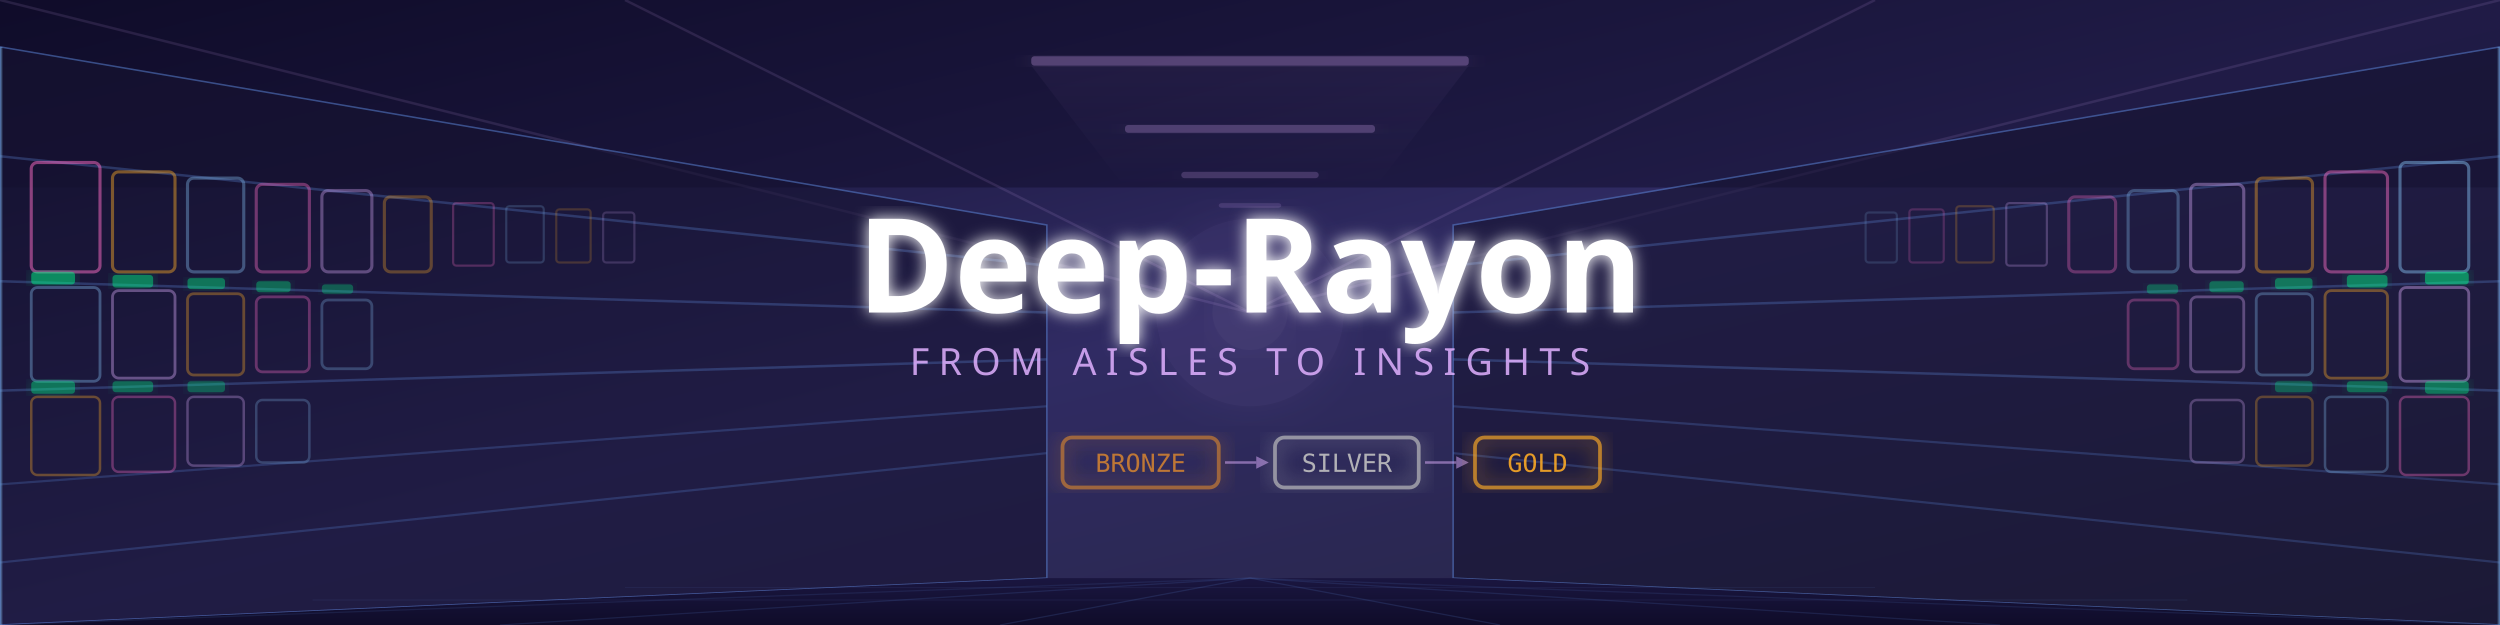
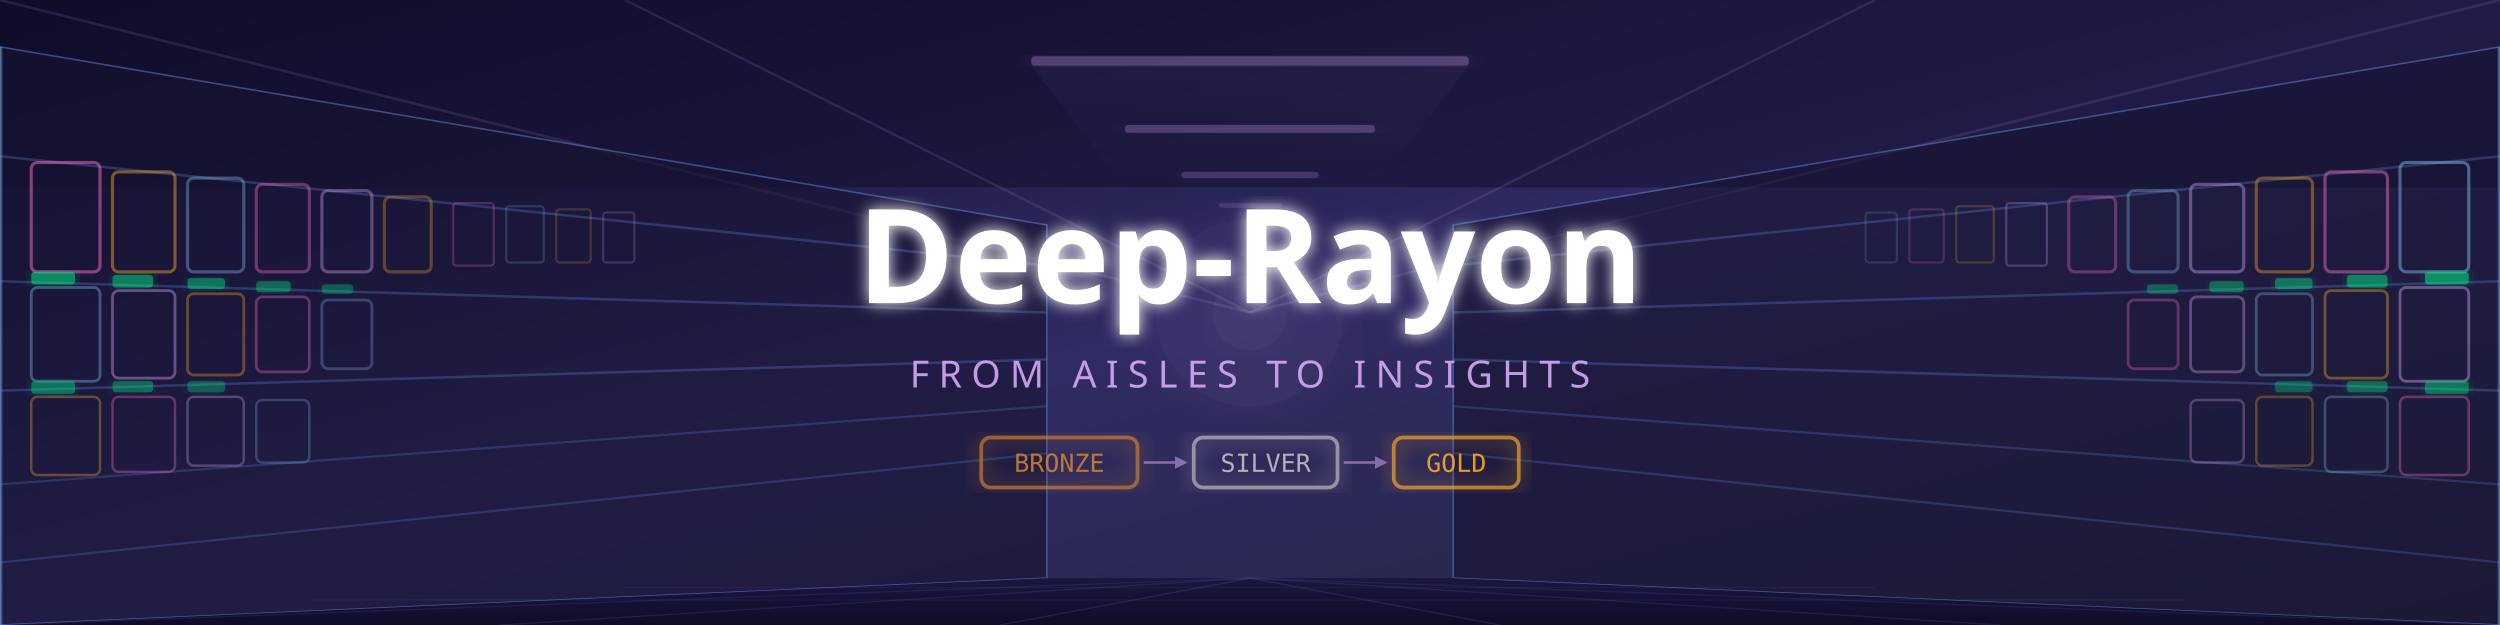
<svg xmlns="http://www.w3.org/2000/svg" viewBox="0 0 800 200" width="800" height="200">
  <defs>
    <linearGradient id="bg" x1="0%" y1="0%" x2="100%" y2="100%">
      <stop offset="0%" style="stop-color:#0f0c29" />
      <stop offset="50%" style="stop-color:#302b63" />
      <stop offset="100%" style="stop-color:#24243e" />
    </linearGradient>
    <linearGradient id="floorGrad" x1="0%" y1="0%" x2="0%" y2="100%">
      <stop offset="0%" style="stop-color:#1a1640" />
      <stop offset="100%" style="stop-color:#0f0c29" />
    </linearGradient>
    <linearGradient id="shelfLeft" x1="100%" y1="0%" x2="0%" y2="0%">
      <stop offset="0%" style="stop-color:#5277C3;stop-opacity:0.5" />
      <stop offset="100%" style="stop-color:#302b63;stop-opacity:0.1" />
    </linearGradient>
    <linearGradient id="shelfRight" x1="0%" y1="0%" x2="100%" y2="0%">
      <stop offset="0%" style="stop-color:#5277C3;stop-opacity:0.5" />
      <stop offset="100%" style="stop-color:#302b63;stop-opacity:0.1" />
    </linearGradient>
    <linearGradient id="ceilingLight" x1="0%" y1="0%" x2="0%" y2="100%">
      <stop offset="0%" style="stop-color:#e0b0ff;stop-opacity:0.3" />
      <stop offset="100%" style="stop-color:#e0b0ff;stop-opacity:0" />
    </linearGradient>
    <filter id="glow">
      <feGaussianBlur stdDeviation="3" result="blur" />
      <feMerge>
        <feMergeNode in="blur" />
        <feMergeNode in="SourceGraphic" />
      </feMerge>
    </filter>
    <filter id="textGlow">
      <feGaussianBlur stdDeviation="2.5" result="blur" />
      <feMerge>
        <feMergeNode in="blur" />
        <feMergeNode in="SourceGraphic" />
      </feMerge>
    </filter>
    <filter id="softGlow">
      <feGaussianBlur stdDeviation="6" result="blur" />
      <feMerge>
        <feMergeNode in="blur" />
        <feMergeNode in="SourceGraphic" />
      </feMerge>
    </filter>
  </defs>
  <rect width="800" height="200" fill="url(#bg)" />
  <rect x="0" y="0" width="800" height="60" fill="#0f0c29" opacity="0.5" />
  <line x1="400" y1="100" x2="0" y2="0" stroke="#e0b0ff" stroke-width="0.8" opacity="0.12" />
  <line x1="400" y1="100" x2="200" y2="0" stroke="#e0b0ff" stroke-width="0.8" opacity="0.12" />
  <line x1="400" y1="100" x2="600" y2="0" stroke="#e0b0ff" stroke-width="0.8" opacity="0.12" />
  <line x1="400" y1="100" x2="800" y2="0" stroke="#e0b0ff" stroke-width="0.8" opacity="0.12" />
  <rect x="330" y="18" width="140" height="3" rx="1" fill="#e0b0ff" opacity="0.3" filter="url(#glow)" />
  <rect x="360" y="40" width="80" height="2.5" rx="1" fill="#e0b0ff" opacity="0.25" filter="url(#glow)" />
  <rect x="378" y="55" width="44" height="2" rx="1" fill="#e0b0ff" opacity="0.2" filter="url(#glow)" />
  <rect x="390" y="65" width="20" height="1.5" rx="1" fill="#e0b0ff" opacity="0.15" filter="url(#glow)" />
  <polygon points="330,21 470,21 440,60 360,60" fill="url(#ceilingLight)" opacity="0.15" />
  <polygon points="0,15 335,72 335,185 0,200" fill="#151230" stroke="#5277C3" stroke-width="0.5" opacity="0.6" />
  <line x1="0" y1="50" x2="335" y2="85" stroke="#5277C3" stroke-width="0.8" opacity="0.35" />
  <line x1="0" y1="90" x2="335" y2="100" stroke="#5277C3" stroke-width="0.8" opacity="0.35" />
  <line x1="0" y1="125" x2="335" y2="115" stroke="#5277C3" stroke-width="0.8" opacity="0.35" />
  <line x1="0" y1="155" x2="335" y2="130" stroke="#5277C3" stroke-width="0.7" opacity="0.3" />
  <line x1="0" y1="180" x2="335" y2="145" stroke="#5277C3" stroke-width="0.7" opacity="0.3" />
  <line x1="0" y1="15" x2="0" y2="200" stroke="#7eb5e6" stroke-width="1.5" opacity="0.4" />
  <rect x="10" y="52" width="22" height="35" rx="2" fill="none" stroke="#ff6ec7" stroke-width="1" opacity="0.5" />
  <rect x="36" y="55" width="20" height="32" rx="2" fill="none" stroke="#f9a825" stroke-width="1" opacity="0.45" />
  <rect x="60" y="57" width="18" height="30" rx="2" fill="none" stroke="#7eb5e6" stroke-width="1" opacity="0.4" />
  <rect x="82" y="59" width="17" height="28" rx="2" fill="none" stroke="#ff6ec7" stroke-width="1" opacity="0.38" />
  <rect x="103" y="61" width="16" height="26" rx="2" fill="none" stroke="#e0b0ff" stroke-width="1" opacity="0.35" />
  <rect x="123" y="63" width="15" height="24" rx="2" fill="none" stroke="#f9a825" stroke-width="1" opacity="0.32" />
  <rect x="10" y="92" width="22" height="30" rx="2" fill="none" stroke="#7eb5e6" stroke-width="0.9" opacity="0.4" />
  <rect x="36" y="93" width="20" height="28" rx="2" fill="none" stroke="#e0b0ff" stroke-width="0.9" opacity="0.38" />
  <rect x="60" y="94" width="18" height="26" rx="2" fill="none" stroke="#f9a825" stroke-width="0.9" opacity="0.35" />
  <rect x="82" y="95" width="17" height="24" rx="2" fill="none" stroke="#ff6ec7" stroke-width="0.9" opacity="0.33" />
  <rect x="103" y="96" width="16" height="22" rx="2" fill="none" stroke="#7eb5e6" stroke-width="0.9" opacity="0.3" />
  <rect x="10" y="127" width="22" height="25" rx="2" fill="none" stroke="#f9a825" stroke-width="0.8" opacity="0.35" />
  <rect x="36" y="127" width="20" height="24" rx="2" fill="none" stroke="#ff6ec7" stroke-width="0.8" opacity="0.33" />
  <rect x="60" y="127" width="18" height="22" rx="2" fill="none" stroke="#e0b0ff" stroke-width="0.8" opacity="0.3" />
  <rect x="82" y="128" width="17" height="20" rx="2" fill="none" stroke="#7eb5e6" stroke-width="0.8" opacity="0.28" />
  <rect x="145" y="65" width="13" height="20" rx="1" fill="none" stroke="#ff6ec7" stroke-width="0.7" opacity="0.25" />
  <rect x="162" y="66" width="12" height="18" rx="1" fill="none" stroke="#7eb5e6" stroke-width="0.7" opacity="0.22" />
  <rect x="178" y="67" width="11" height="17" rx="1" fill="none" stroke="#f9a825" stroke-width="0.7" opacity="0.2" />
  <rect x="193" y="68" width="10" height="16" rx="1" fill="none" stroke="#e0b0ff" stroke-width="0.7" opacity="0.18" />
  <rect x="10" y="87" width="14" height="4" rx="1" fill="#00ff88" opacity="0.5" filter="url(#glow)" />
  <rect x="36" y="88" width="13" height="4" rx="1" fill="#00ff88" opacity="0.45" filter="url(#glow)" />
  <rect x="60" y="89" width="12" height="3.5" rx="1" fill="#00ff88" opacity="0.4" filter="url(#glow)" />
  <rect x="82" y="90" width="11" height="3.5" rx="1" fill="#00ff88" opacity="0.35" filter="url(#glow)" />
  <rect x="103" y="91" width="10" height="3" rx="1" fill="#00ff88" opacity="0.3" filter="url(#glow)" />
  <rect x="10" y="122" width="14" height="4" rx="1" fill="#00ff88" opacity="0.4" filter="url(#glow)" />
  <rect x="36" y="122" width="13" height="3.5" rx="1" fill="#00ff88" opacity="0.35" filter="url(#glow)" />
  <rect x="60" y="122" width="12" height="3.5" rx="1" fill="#00ff88" opacity="0.3" filter="url(#glow)" />
  <polygon points="800,15 465,72 465,185 800,200" fill="#151230" stroke="#5277C3" stroke-width="0.5" opacity="0.6" />
  <line x1="800" y1="50" x2="465" y2="85" stroke="#5277C3" stroke-width="0.8" opacity="0.35" />
  <line x1="800" y1="90" x2="465" y2="100" stroke="#5277C3" stroke-width="0.8" opacity="0.35" />
  <line x1="800" y1="125" x2="465" y2="115" stroke="#5277C3" stroke-width="0.8" opacity="0.35" />
  <line x1="800" y1="155" x2="465" y2="130" stroke="#5277C3" stroke-width="0.7" opacity="0.3" />
  <line x1="800" y1="180" x2="465" y2="145" stroke="#5277C3" stroke-width="0.7" opacity="0.3" />
  <line x1="800" y1="15" x2="800" y2="200" stroke="#7eb5e6" stroke-width="1.5" opacity="0.4" />
  <rect x="768" y="52" width="22" height="35" rx="2" fill="none" stroke="#7eb5e6" stroke-width="1" opacity="0.5" />
  <rect x="744" y="55" width="20" height="32" rx="2" fill="none" stroke="#ff6ec7" stroke-width="1" opacity="0.45" />
  <rect x="722" y="57" width="18" height="30" rx="2" fill="none" stroke="#f9a825" stroke-width="1" opacity="0.4" />
  <rect x="701" y="59" width="17" height="28" rx="2" fill="none" stroke="#e0b0ff" stroke-width="1" opacity="0.38" />
  <rect x="681" y="61" width="16" height="26" rx="2" fill="none" stroke="#7eb5e6" stroke-width="1" opacity="0.35" />
  <rect x="662" y="63" width="15" height="24" rx="2" fill="none" stroke="#ff6ec7" stroke-width="1" opacity="0.32" />
  <rect x="768" y="92" width="22" height="30" rx="2" fill="none" stroke="#e0b0ff" stroke-width="0.9" opacity="0.4" />
  <rect x="744" y="93" width="20" height="28" rx="2" fill="none" stroke="#f9a825" stroke-width="0.9" opacity="0.38" />
  <rect x="722" y="94" width="18" height="26" rx="2" fill="none" stroke="#7eb5e6" stroke-width="0.9" opacity="0.35" />
  <rect x="701" y="95" width="17" height="24" rx="2" fill="none" stroke="#e0b0ff" stroke-width="0.9" opacity="0.33" />
  <rect x="681" y="96" width="16" height="22" rx="2" fill="none" stroke="#ff6ec7" stroke-width="0.9" opacity="0.3" />
  <rect x="768" y="127" width="22" height="25" rx="2" fill="none" stroke="#ff6ec7" stroke-width="0.8" opacity="0.35" />
  <rect x="744" y="127" width="20" height="24" rx="2" fill="none" stroke="#7eb5e6" stroke-width="0.8" opacity="0.33" />
  <rect x="722" y="127" width="18" height="22" rx="2" fill="none" stroke="#f9a825" stroke-width="0.8" opacity="0.3" />
  <rect x="701" y="128" width="17" height="20" rx="2" fill="none" stroke="#e0b0ff" stroke-width="0.8" opacity="0.28" />
  <rect x="642" y="65" width="13" height="20" rx="1" fill="none" stroke="#e0b0ff" stroke-width="0.7" opacity="0.25" />
  <rect x="626" y="66" width="12" height="18" rx="1" fill="none" stroke="#f9a825" stroke-width="0.7" opacity="0.22" />
  <rect x="611" y="67" width="11" height="17" rx="1" fill="none" stroke="#ff6ec7" stroke-width="0.7" opacity="0.2" />
  <rect x="597" y="68" width="10" height="16" rx="1" fill="none" stroke="#7eb5e6" stroke-width="0.7" opacity="0.18" />
  <rect x="776" y="87" width="14" height="4" rx="1" fill="#00ff88" opacity="0.5" filter="url(#glow)" />
  <rect x="751" y="88" width="13" height="4" rx="1" fill="#00ff88" opacity="0.45" filter="url(#glow)" />
  <rect x="728" y="89" width="12" height="3.5" rx="1" fill="#00ff88" opacity="0.4" filter="url(#glow)" />
  <rect x="707" y="90" width="11" height="3.5" rx="1" fill="#00ff88" opacity="0.35" filter="url(#glow)" />
  <rect x="687" y="91" width="10" height="3" rx="1" fill="#00ff88" opacity="0.3" filter="url(#glow)" />
  <rect x="776" y="122" width="14" height="4" rx="1" fill="#00ff88" opacity="0.4" filter="url(#glow)" />
  <rect x="751" y="122" width="13" height="3.5" rx="1" fill="#00ff88" opacity="0.35" filter="url(#glow)" />
  <rect x="728" y="122" width="12" height="3.5" rx="1" fill="#00ff88" opacity="0.3" filter="url(#glow)" />
  <polygon points="335,185 465,185 800,200 0,200" fill="url(#floorGrad)" />
  <line x1="400" y1="185" x2="0" y2="200" stroke="#5277C3" stroke-width="0.4" opacity="0.15" />
  <line x1="400" y1="185" x2="160" y2="200" stroke="#5277C3" stroke-width="0.4" opacity="0.18" />
  <line x1="400" y1="185" x2="320" y2="200" stroke="#5277C3" stroke-width="0.4" opacity="0.2" />
  <line x1="400" y1="185" x2="480" y2="200" stroke="#5277C3" stroke-width="0.4" opacity="0.2" />
  <line x1="400" y1="185" x2="640" y2="200" stroke="#5277C3" stroke-width="0.4" opacity="0.18" />
  <line x1="400" y1="185" x2="800" y2="200" stroke="#5277C3" stroke-width="0.4" opacity="0.15" />
  <line x1="100" y1="192" x2="700" y2="192" stroke="#5277C3" stroke-width="0.3" opacity="0.12" />
  <line x1="200" y1="188" x2="600" y2="188" stroke="#5277C3" stroke-width="0.3" opacity="0.1" />
  <circle cx="400" cy="100" r="30" fill="#e0b0ff" opacity="0.06" filter="url(#softGlow)" />
  <circle cx="400" cy="100" r="12" fill="#ffffff" opacity="0.04" filter="url(#softGlow)" />
-   <text x="400" y="100" text-anchor="middle" font-family="sans-serif" font-size="42" font-weight="700" fill="#ffffff" filter="url(#textGlow)">
+   <text x="400" y="97" text-anchor="middle" font-family="sans-serif" font-size="42" font-weight="700" fill="#ffffff" filter="url(#textGlow)">
    Deep-Rayon
  </text>
-   <text x="400" y="120" text-anchor="middle" font-family="sans-serif" font-size="12" letter-spacing="3" fill="#e0b0ff" opacity="0.85">
+   <text x="400" y="124" text-anchor="middle" font-family="sans-serif" font-size="12" letter-spacing="3" fill="#e0b0ff" opacity="0.85">
    FROM AISLES TO INSIGHTS
  </text>
-   <rect x="340" y="140" width="50" height="16" rx="3" fill="none" stroke="#cd7f32" stroke-width="1.2" opacity="0.7" filter="url(#glow)" />
-   <text x="365" y="151" text-anchor="middle" font-family="monospace" font-size="8" fill="#cd7f32" opacity="0.9">BRONZE</text>
-   <line x1="392" y1="148" x2="402" y2="148" stroke="#e0b0ff" stroke-width="0.8" opacity="0.5" />
-   <polygon points="402,146 406,148 402,150" fill="#e0b0ff" opacity="0.5" />
-   <rect x="408" y="140" width="46" height="16" rx="3" fill="none" stroke="#c0c0c0" stroke-width="1.2" opacity="0.7" filter="url(#glow)" />
-   <text x="431" y="151" text-anchor="middle" font-family="monospace" font-size="8" fill="#c0c0c0" opacity="0.9">SILVER</text>
-   <line x1="456" y1="148" x2="466" y2="148" stroke="#e0b0ff" stroke-width="0.8" opacity="0.5" />
-   <polygon points="466,146 470,148 466,150" fill="#e0b0ff" opacity="0.5" />
-   <rect x="472" y="140" width="40" height="16" rx="3" fill="none" stroke="#f9a825" stroke-width="1.2" opacity="0.7" filter="url(#glow)" />
-   <text x="492" y="151" text-anchor="middle" font-family="monospace" font-size="8" fill="#f9a825" opacity="0.9">GOLD</text>
+   <rect x="314" y="140" width="50" height="16" rx="3" fill="none" stroke="#cd7f32" stroke-width="1.2" opacity="0.7" filter="url(#glow)" />
+   <text x="339" y="151" text-anchor="middle" font-family="monospace" font-size="8" fill="#cd7f32" opacity="0.9">BRONZE</text>
+   <line x1="366" y1="148" x2="376" y2="148" stroke="#e0b0ff" stroke-width="0.8" opacity="0.5" />
+   <polygon points="376,146 380,148 376,150" fill="#e0b0ff" opacity="0.5" />
+   <rect x="382" y="140" width="46" height="16" rx="3" fill="none" stroke="#c0c0c0" stroke-width="1.2" opacity="0.7" filter="url(#glow)" />
+   <text x="405" y="151" text-anchor="middle" font-family="monospace" font-size="8" fill="#c0c0c0" opacity="0.9">SILVER</text>
+   <line x1="430" y1="148" x2="440" y2="148" stroke="#e0b0ff" stroke-width="0.8" opacity="0.5" />
+   <polygon points="440,146 444,148 440,150" fill="#e0b0ff" opacity="0.5" />
+   <rect x="446" y="140" width="40" height="16" rx="3" fill="none" stroke="#f9a825" stroke-width="1.2" opacity="0.7" filter="url(#glow)" />
+   <text x="466" y="151" text-anchor="middle" font-family="monospace" font-size="8" fill="#f9a825" opacity="0.9">GOLD</text>
</svg>
